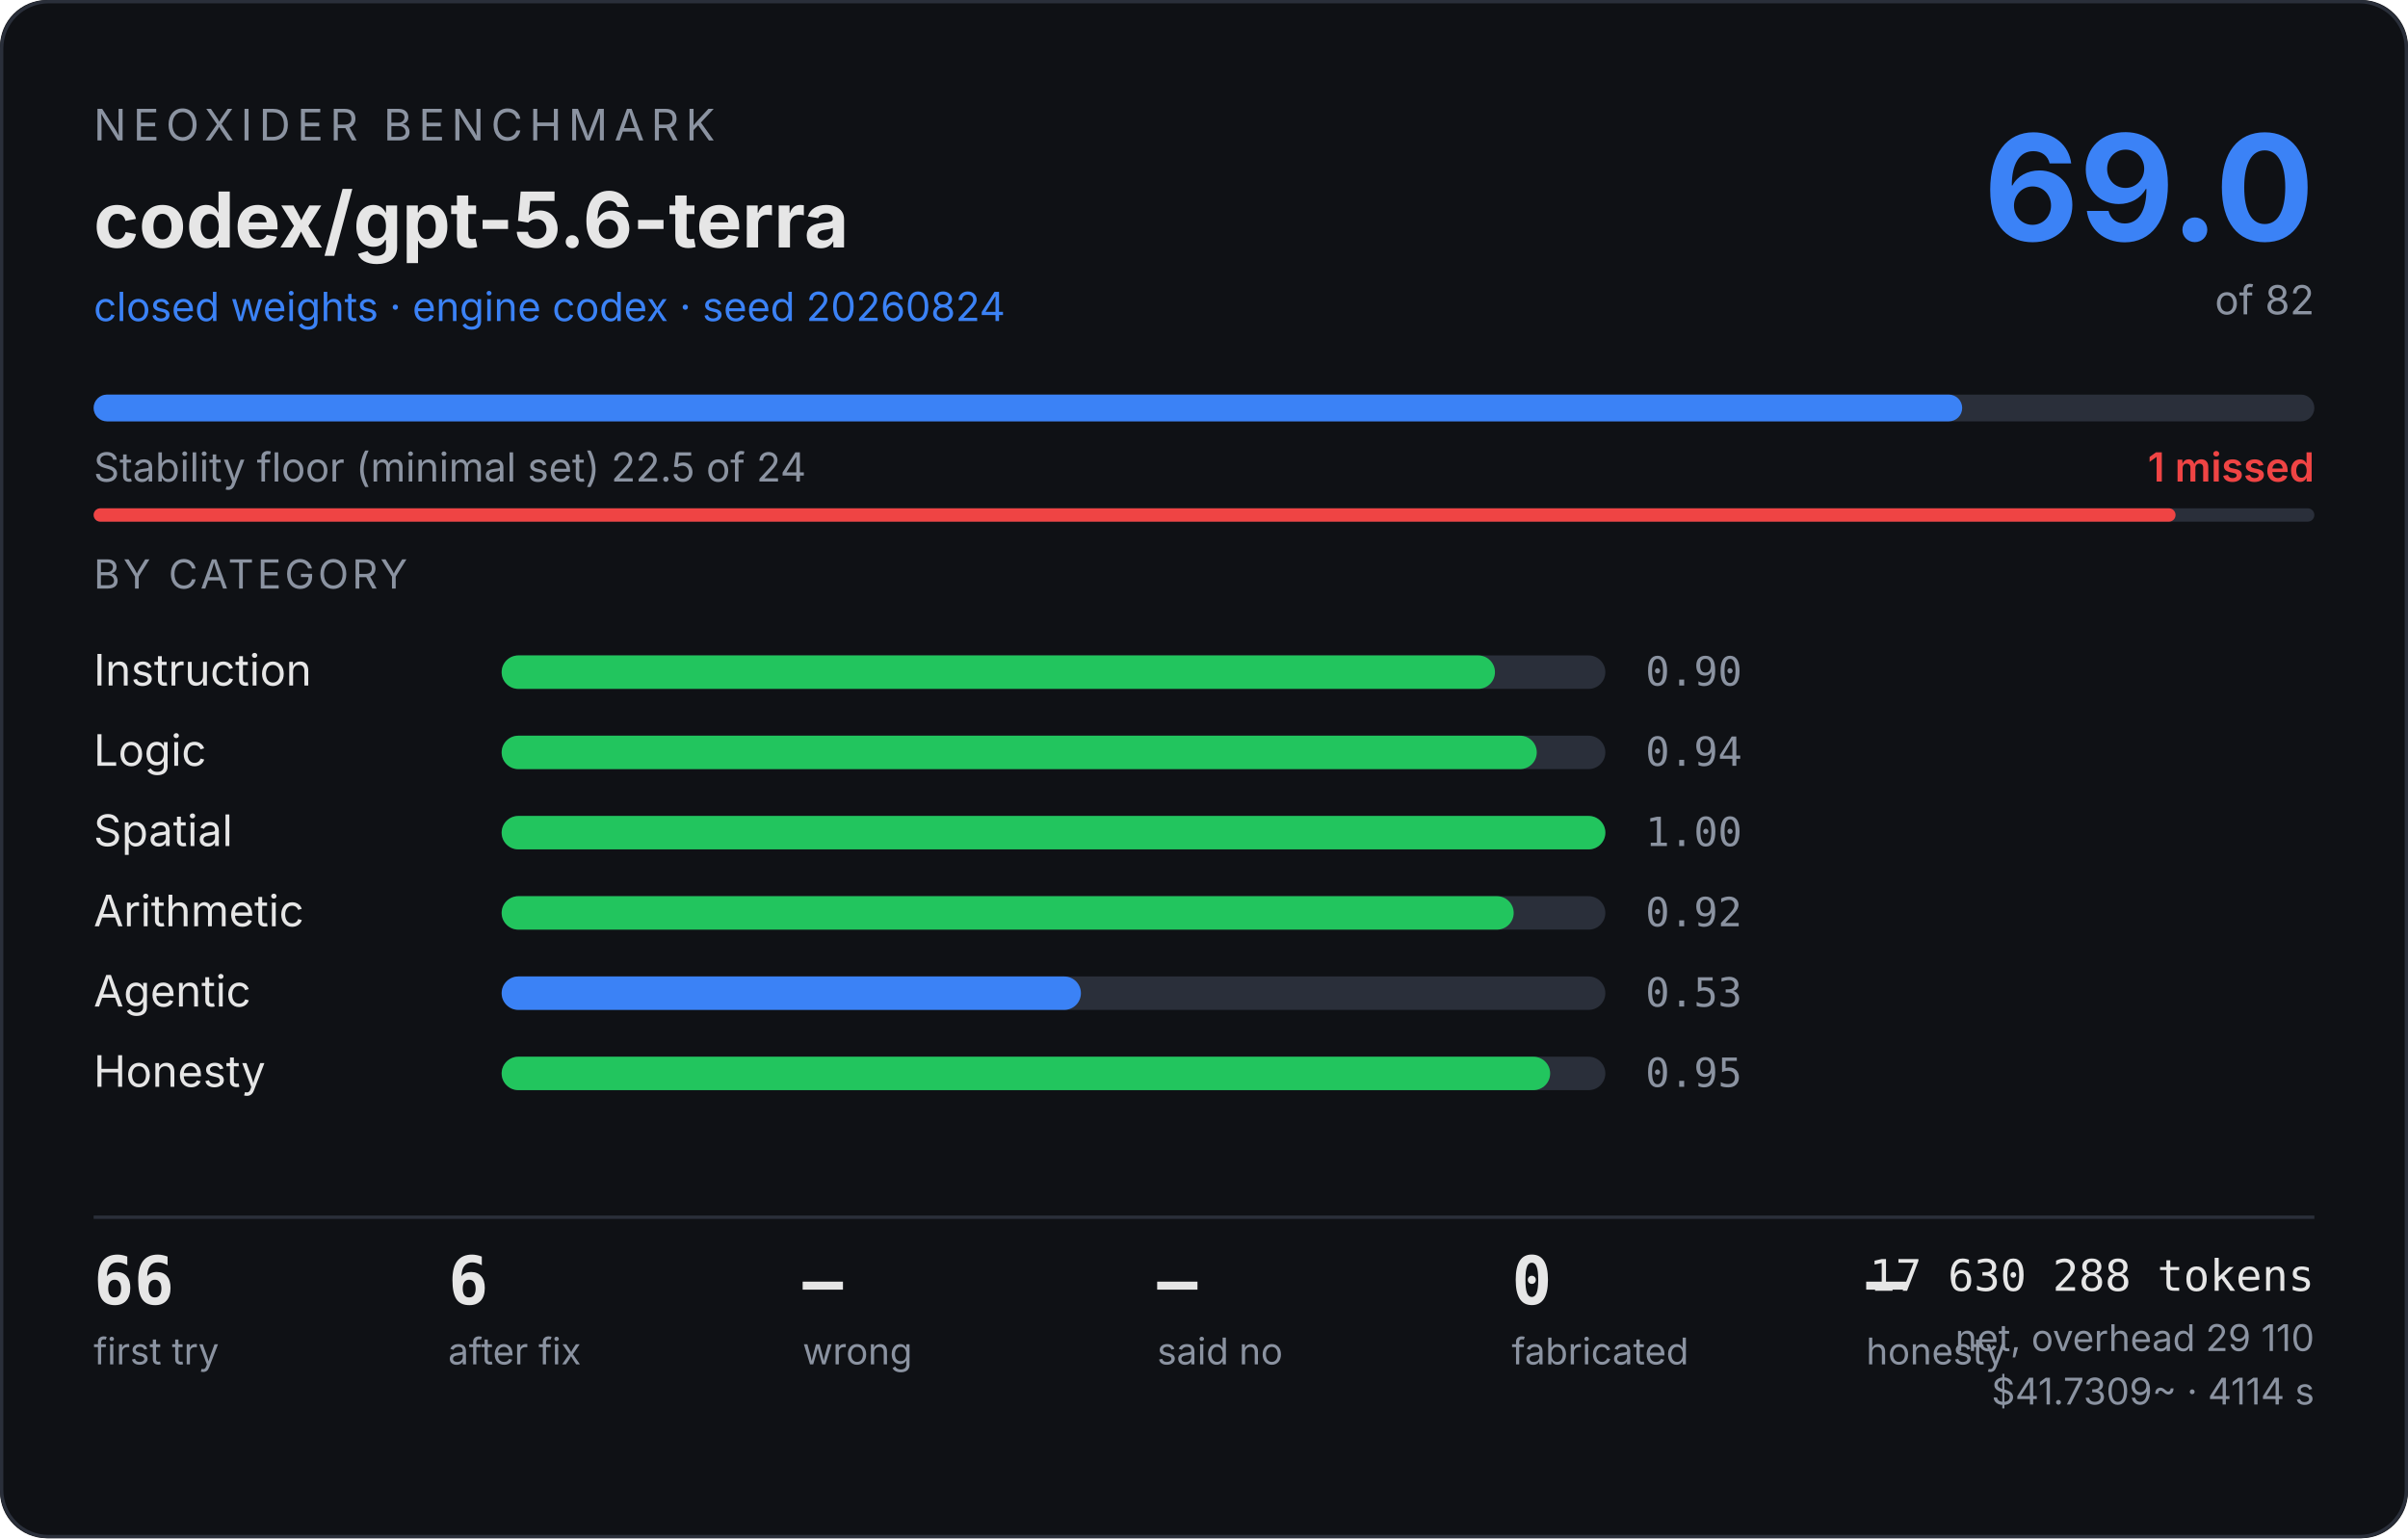
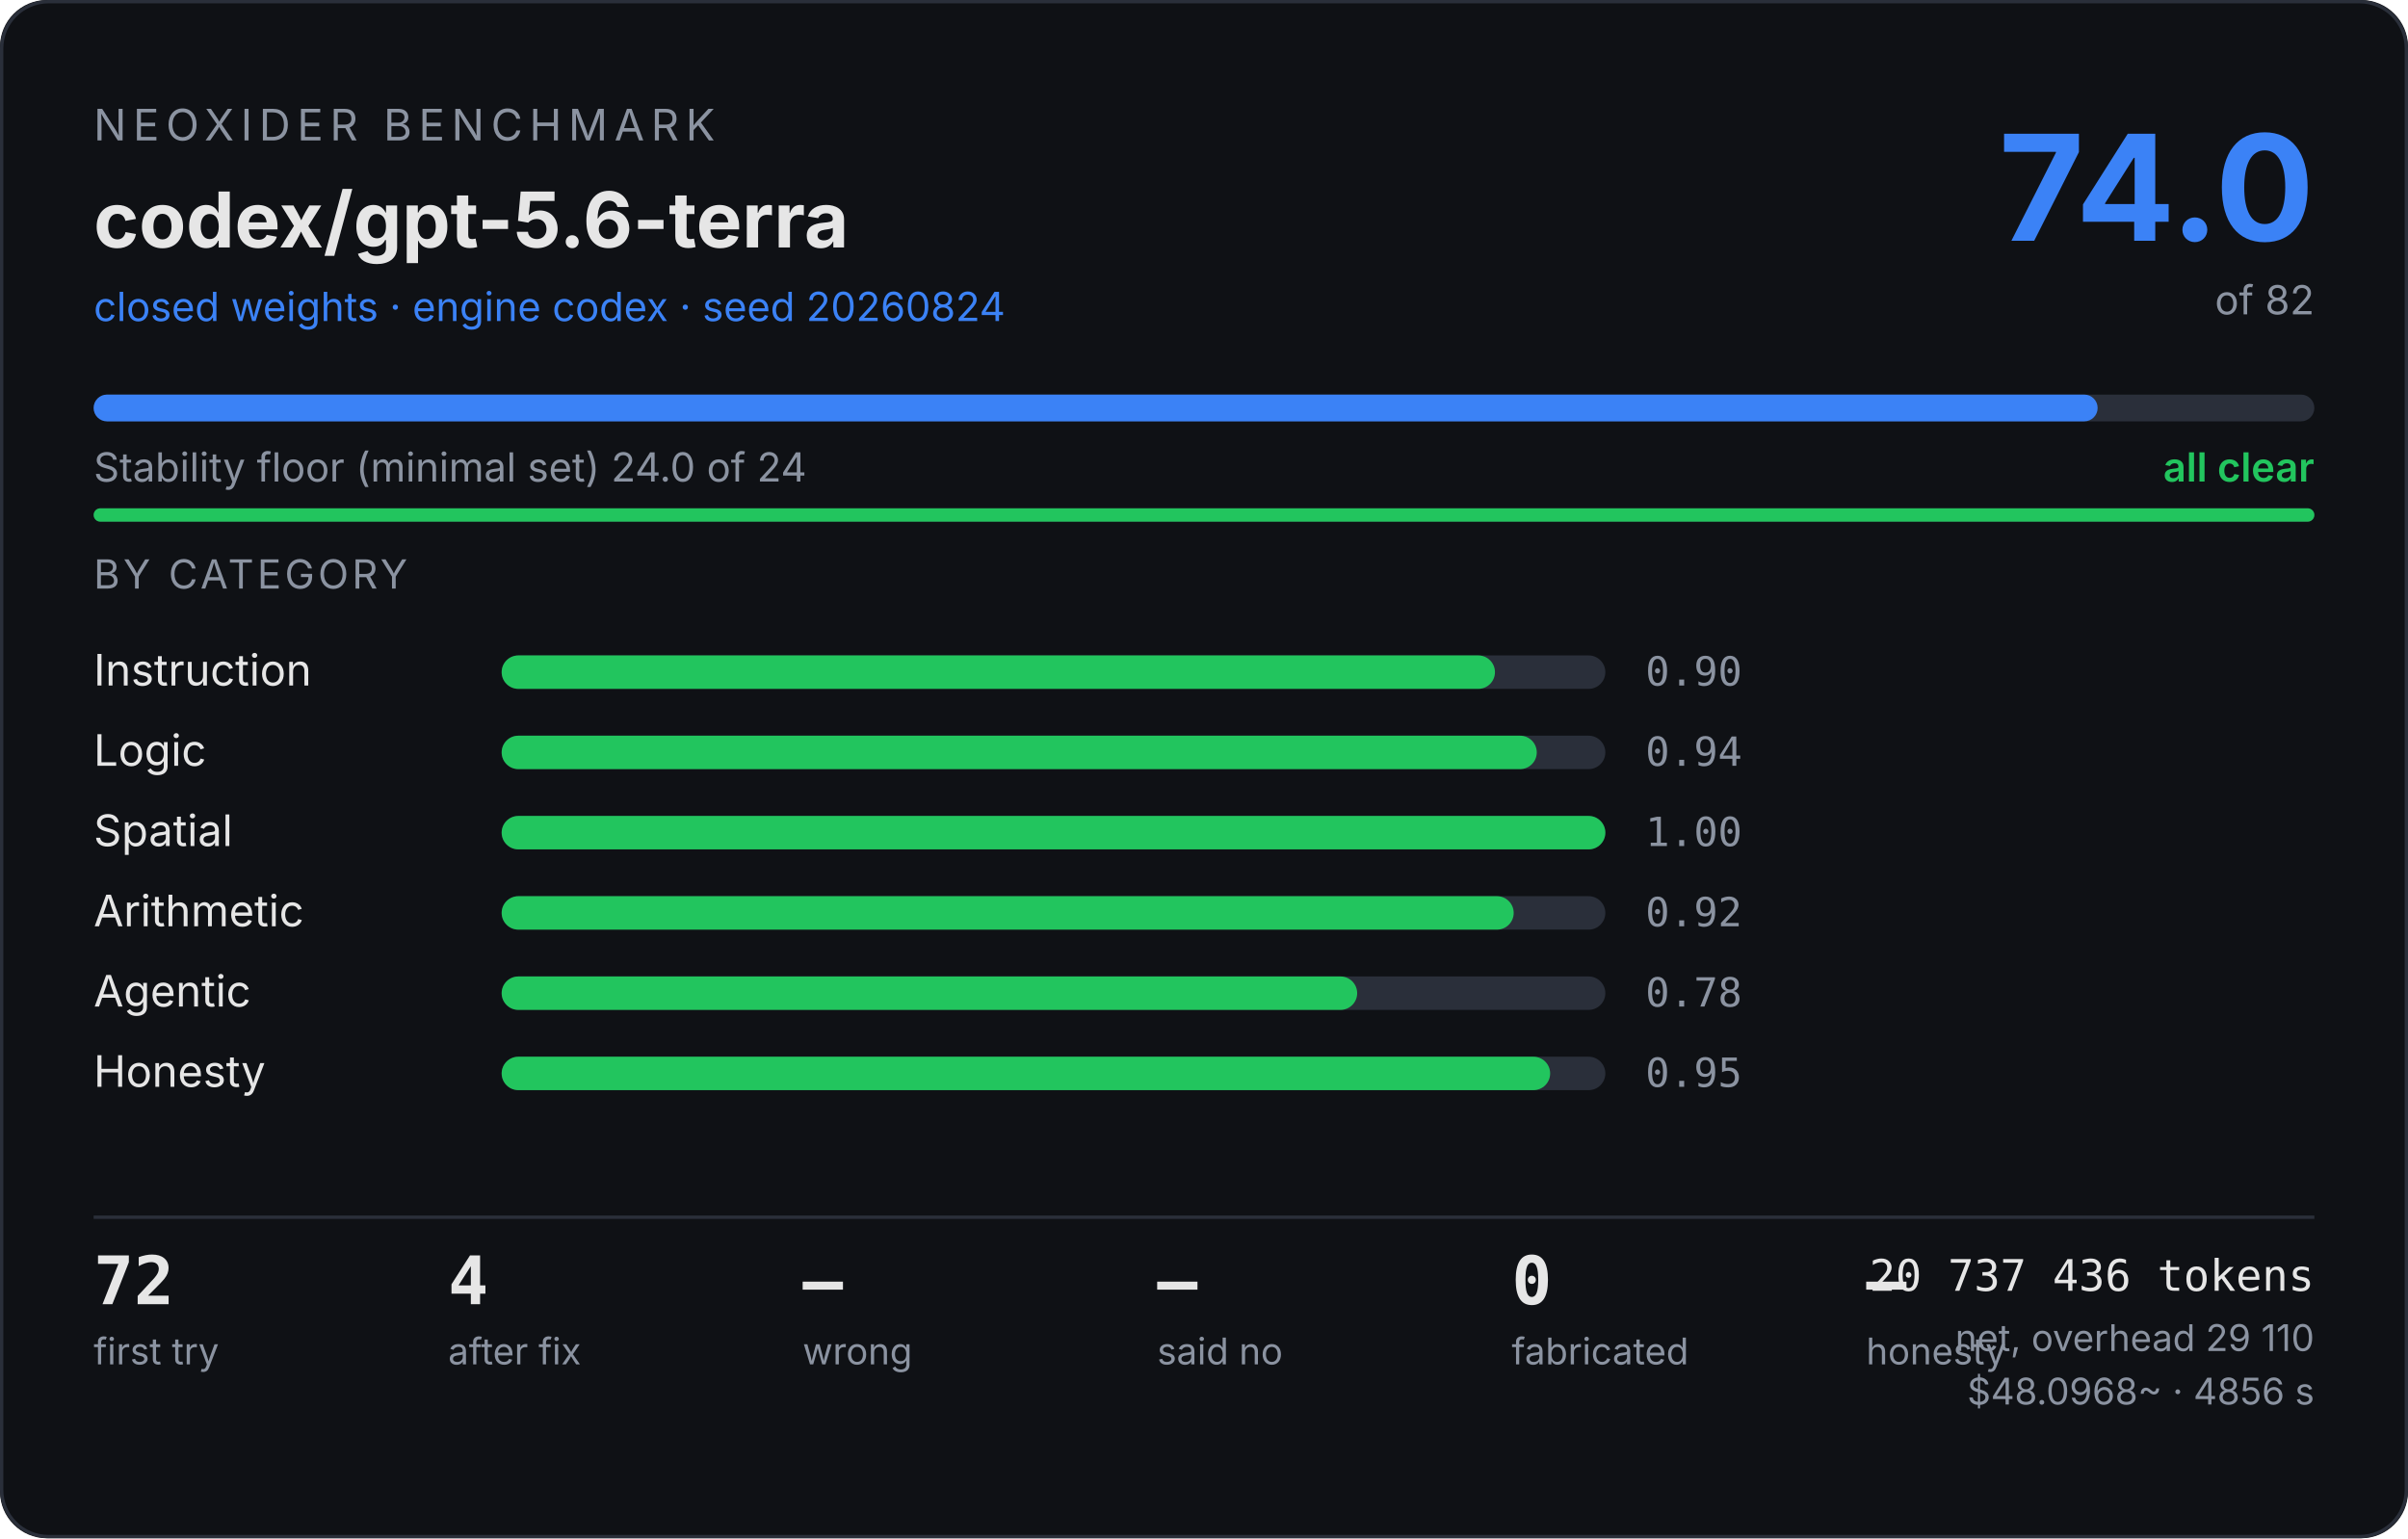
<svg xmlns="http://www.w3.org/2000/svg" width="720" height="460" viewBox="0 0 720 460" font-family="system-ui,-apple-system,Segoe UI,sans-serif">
  <rect width="720" height="460" rx="14" fill="#0f1115" />
  <rect x="0.5" y="0.5" width="719" height="459" rx="14" fill="none" stroke="#2a2f3a" />
  <text x="28" y="42" fill="#8b93a1" font-size="13" letter-spacing="2">NEOXIDER BENCHMARK</text>
  <text x="28" y="74" fill="#e6e6e6" font-size="23" font-weight="700">codex/gpt-5.6-terra</text>
  <text x="28" y="96" fill="#3b82f6" font-size="12">closed weights · engine codex · seed 20260824</text>
-   <text x="692" y="72" text-anchor="end" fill="#3b82f6" font-size="44" font-weight="700">69.0</text>
+   <text x="692" y="72" text-anchor="end" fill="#3b82f6" font-size="44" font-weight="700">74.0</text>
  <text x="692" y="94" text-anchor="end" fill="#8b93a1" font-size="12">of 82</text>
  <rect x="28" y="118" width="664" height="8" rx="4" fill="#2a2f3a" />
-   <rect x="28" y="118" width="558.7" height="8" rx="4" fill="#3b82f6" />
-   <text x="28" y="144" fill="#8b93a1" font-size="12">Stability floor (minimal set) 22.5 of 24</text>
-   <text x="692" y="144" text-anchor="end" fill="#ef4444" font-size="12" font-weight="600">1 missed</text>
+   <rect x="28" y="118" width="599.2" height="8" rx="4" fill="#3b82f6" />
+   <text x="28" y="144" fill="#8b93a1" font-size="12">Stability floor (minimal set) 24.0 of 24</text>
+   <text x="692" y="144" text-anchor="end" fill="#22c55e" font-size="12" font-weight="600">all clear</text>
  <rect x="28" y="152" width="664" height="4" rx="2" fill="#2a2f3a" />
-   <rect x="28" y="152" width="622.5" height="4" rx="2" fill="#ef4444" />
+   <rect x="28" y="152" width="664.0" height="4" rx="2" fill="#22c55e" />
  <text x="28" y="176" fill="#8b93a1" font-size="12" letter-spacing="1">BY CATEGORY</text>
  <text x="28" y="205" fill="#e6e6e6" font-size="13">Instruction</text>
  <rect x="150" y="196" width="330" height="10" rx="5" fill="#2a2f3a" />
  <rect x="150" y="196" width="297.0" height="10" rx="5" fill="#22c55e" />
  <text x="492" y="205" fill="#8b93a1" font-size="12" font-family="ui-monospace,Consolas,monospace">0.90</text>
  <text x="28" y="229" fill="#e6e6e6" font-size="13">Logic</text>
  <rect x="150" y="220" width="330" height="10" rx="5" fill="#2a2f3a" />
  <rect x="150" y="220" width="309.5" height="10" rx="5" fill="#22c55e" />
  <text x="492" y="229" fill="#8b93a1" font-size="12" font-family="ui-monospace,Consolas,monospace">0.94</text>
  <text x="28" y="253" fill="#e6e6e6" font-size="13">Spatial</text>
  <rect x="150" y="244" width="330" height="10" rx="5" fill="#2a2f3a" />
  <rect x="150" y="244" width="330.0" height="10" rx="5" fill="#22c55e" />
  <text x="492" y="253" fill="#8b93a1" font-size="12" font-family="ui-monospace,Consolas,monospace">1.00</text>
  <text x="28" y="277" fill="#e6e6e6" font-size="13">Arithmetic</text>
  <rect x="150" y="268" width="330" height="10" rx="5" fill="#2a2f3a" />
  <rect x="150" y="268" width="302.6" height="10" rx="5" fill="#22c55e" />
  <text x="492" y="277" fill="#8b93a1" font-size="12" font-family="ui-monospace,Consolas,monospace">0.92</text>
  <text x="28" y="301" fill="#e6e6e6" font-size="13">Agentic</text>
  <rect x="150" y="292" width="330" height="10" rx="5" fill="#2a2f3a" />
-   <rect x="150" y="292" width="173.2" height="10" rx="5" fill="#3b82f6" />
-   <text x="492" y="301" fill="#8b93a1" font-size="12" font-family="ui-monospace,Consolas,monospace">0.53</text>
+   <rect x="150" y="292" width="255.8" height="10" rx="5" fill="#22c55e" />
+   <text x="492" y="301" fill="#8b93a1" font-size="12" font-family="ui-monospace,Consolas,monospace">0.78</text>
  <text x="28" y="325" fill="#e6e6e6" font-size="13">Honesty</text>
  <rect x="150" y="316" width="330" height="10" rx="5" fill="#2a2f3a" />
  <rect x="150" y="316" width="313.5" height="10" rx="5" fill="#22c55e" />
  <text x="492" y="325" fill="#8b93a1" font-size="12" font-family="ui-monospace,Consolas,monospace">0.95</text>
  <line x1="28" y1="364" x2="692" y2="364" stroke="#2a2f3a" />
-   <text x="28" y="390" fill="#e6e6e6" font-size="20" font-weight="700" font-family="ui-monospace,Consolas,monospace">66</text>
+   <text x="28" y="390" fill="#e6e6e6" font-size="20" font-weight="700" font-family="ui-monospace,Consolas,monospace">72</text>
  <text x="28" y="408" fill="#8b93a1" font-size="11">first try</text>
-   <text x="134" y="390" fill="#e6e6e6" font-size="20" font-weight="700" font-family="ui-monospace,Consolas,monospace">6</text>
+   <text x="134" y="390" fill="#e6e6e6" font-size="20" font-weight="700" font-family="ui-monospace,Consolas,monospace">4</text>
  <text x="134" y="408" fill="#8b93a1" font-size="11">after fix</text>
  <text x="240" y="390" fill="#e6e6e6" font-size="20" font-weight="700" font-family="ui-monospace,Consolas,monospace">—</text>
  <text x="240" y="408" fill="#8b93a1" font-size="11">wrong</text>
  <text x="346" y="390" fill="#e6e6e6" font-size="20" font-weight="700" font-family="ui-monospace,Consolas,monospace">—</text>
  <text x="346" y="408" fill="#8b93a1" font-size="11">said no</text>
  <text x="452" y="390" fill="#e6e6e6" font-size="20" font-weight="700" font-family="ui-monospace,Consolas,monospace">0</text>
  <text x="452" y="408" fill="#8b93a1" font-size="11">fabricated</text>
  <text x="558" y="390" fill="#e6e6e6" font-size="20" font-weight="700" font-family="ui-monospace,Consolas,monospace">—</text>
  <text x="558" y="408" fill="#8b93a1" font-size="11">honesty</text>
-   <text x="692" y="386" text-anchor="end" fill="#e6e6e6" font-size="13" font-family="ui-monospace,Consolas,monospace">17 630 288 tokens</text>
+   <text x="692" y="386" text-anchor="end" fill="#e6e6e6" font-size="13" font-family="ui-monospace,Consolas,monospace">20 737 436 tokens</text>
  <text x="692" y="404" text-anchor="end" fill="#8b93a1" font-size="11">net, overhead 29 110</text>
-   <text x="692" y="420" text-anchor="end" fill="#8b93a1" font-size="11">$41.7309~ · 4114 s</text>
+   <text x="692" y="420" text-anchor="end" fill="#8b93a1" font-size="11">$48.0968~ · 4856 s</text>
</svg>
